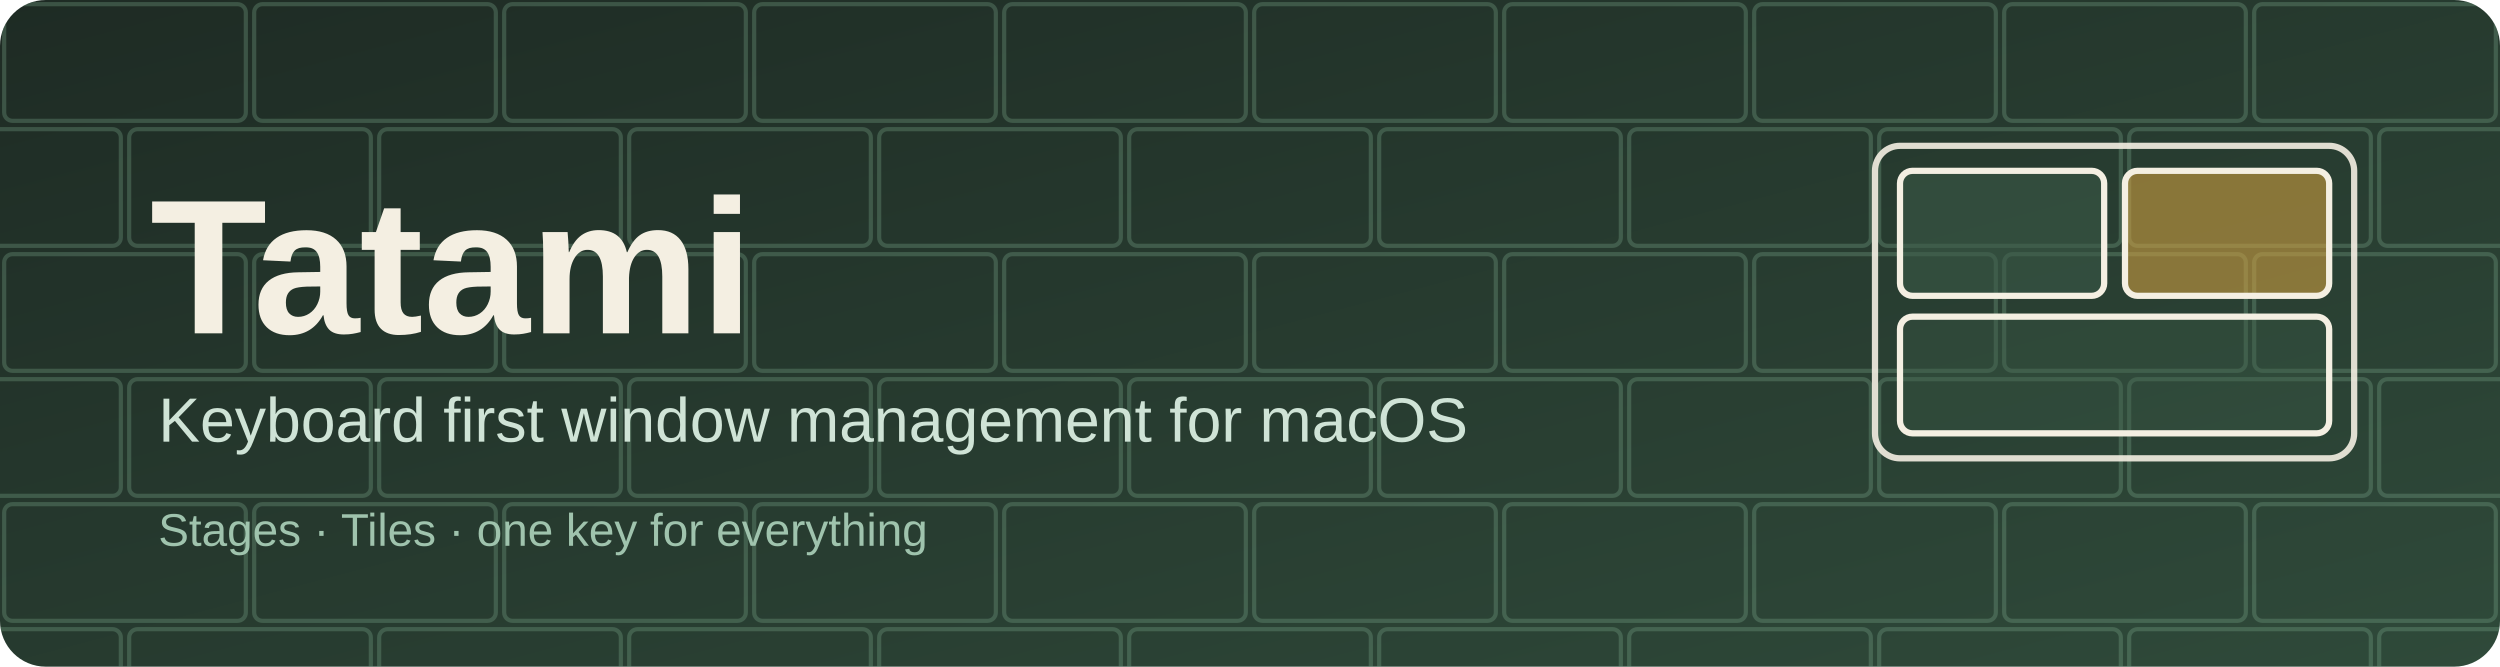
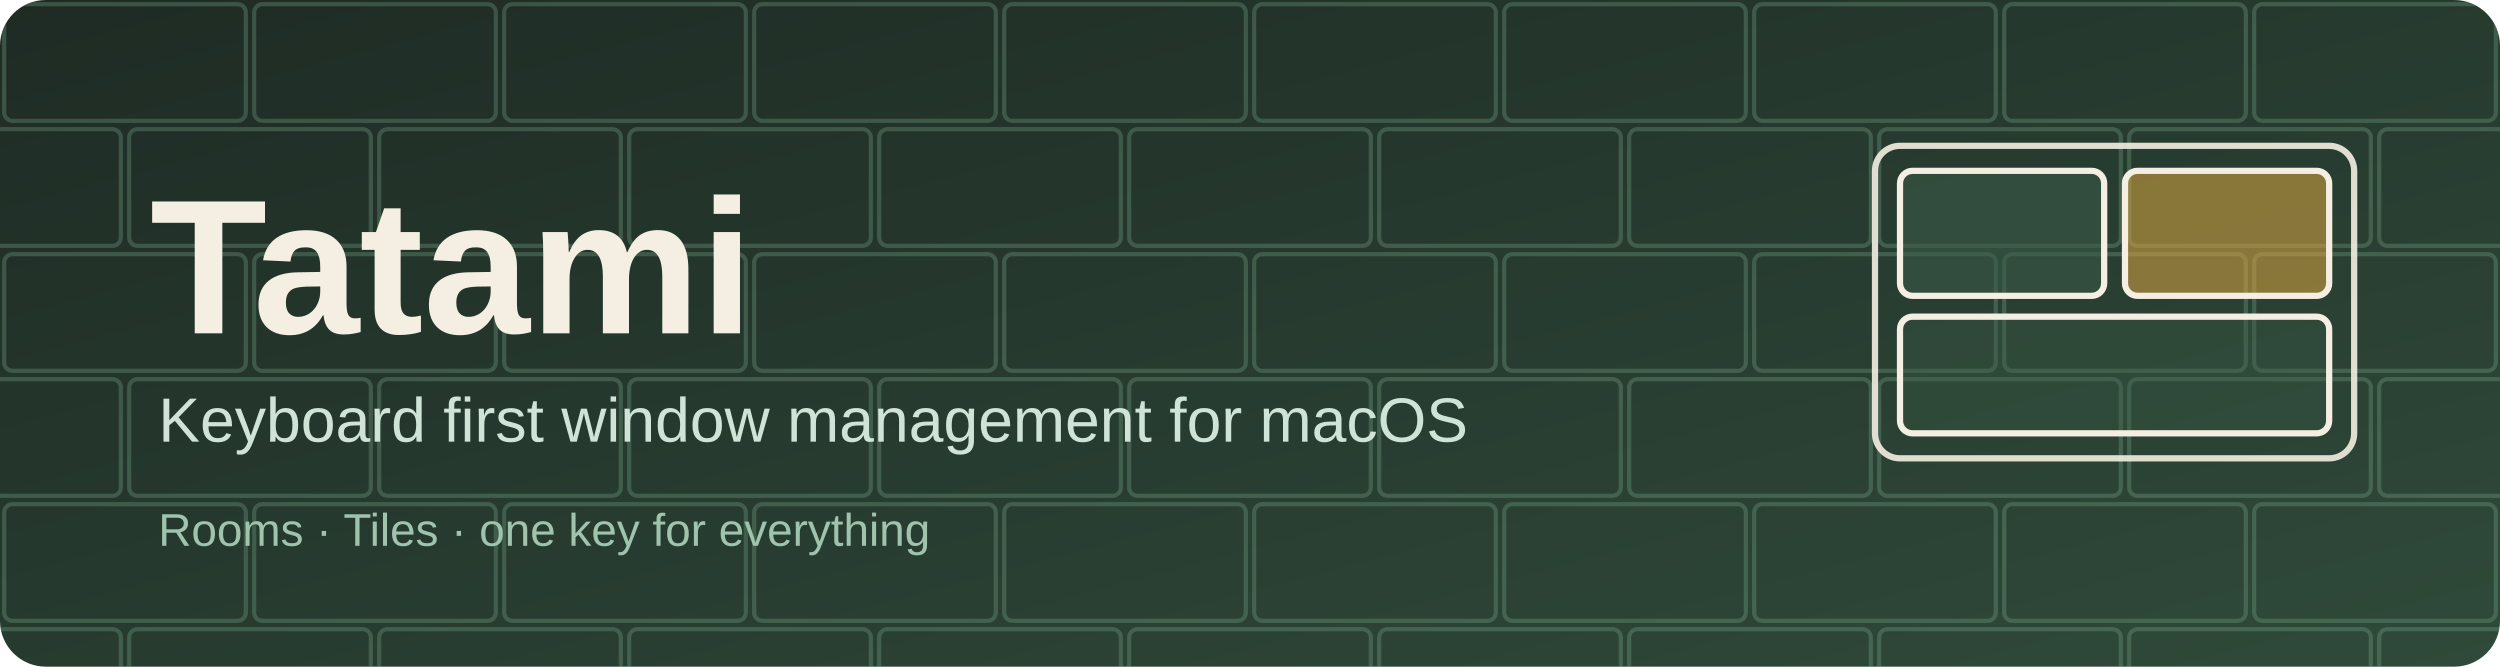
<svg xmlns="http://www.w3.org/2000/svg" viewBox="0 0 1200 320" role="img" aria-labelledby="t d">
  <defs>
    <linearGradient id="bg" x1="0" y1="0" x2="1" y2="1">
      <stop offset="0" stop-color="#1e2b24" />
      <stop offset="1" stop-color="#2f4a3a" />
    </linearGradient>
    <pattern id="mats" width="240" height="120" patternUnits="userSpaceOnUse">
      <rect x="2" y="2" width="116" height="56" rx="4" fill="none" stroke="#7fae8f" stroke-opacity=".30" stroke-width="2" />
      <rect x="122" y="2" width="116" height="56" rx="4" fill="none" stroke="#7fae8f" stroke-opacity=".30" stroke-width="2" />
      <rect x="62" y="62" width="116" height="56" rx="4" fill="none" stroke="#7fae8f" stroke-opacity=".30" stroke-width="2" />
      <rect x="-58" y="62" width="116" height="56" rx="4" fill="none" stroke="#7fae8f" stroke-opacity=".30" stroke-width="2" />
      <rect x="182" y="62" width="116" height="56" rx="4" fill="none" stroke="#7fae8f" stroke-opacity=".30" stroke-width="2" />
    </pattern>
  </defs>
  <rect width="1200" height="320" rx="22" fill="url(#bg)" />
  <rect width="1200" height="320" rx="22" fill="url(#mats)" />
  <g font-family="-apple-system, 'SF Pro Display', 'Helvetica Neue', Arial, sans-serif">
    <text x="72" y="160" font-size="92" font-weight="700" fill="#f4efe2">Tatami</text>
    <text x="76" y="212" font-size="30" fill="#cfe3d6">Keyboard first window management for macOS</text>
-     <text x="76" y="262" font-size="22" fill="#9fc3ad">Stages  ·  Tiles  ·  one key for everything</text>
+     <text x="76" y="262" font-size="22" fill="#9fc3ad">Rooms  ·  Tiles  ·  one key for everything</text>
  </g>
  <g transform="translate(900 70)" fill="none" stroke="#f4efe2" stroke-width="3" stroke-linejoin="round">
    <rect x="0" y="0" width="230" height="150" rx="12" stroke-opacity=".9" />
    <rect x="12" y="12" width="98" height="60" rx="6" fill="#3b5a47" fill-opacity=".55" />
    <rect x="120" y="12" width="98" height="60" rx="6" fill="#d9a441" fill-opacity=".55" />
    <rect x="12" y="82" width="206" height="56" rx="6" fill="#3b5a47" fill-opacity=".35" />
  </g>
</svg>
